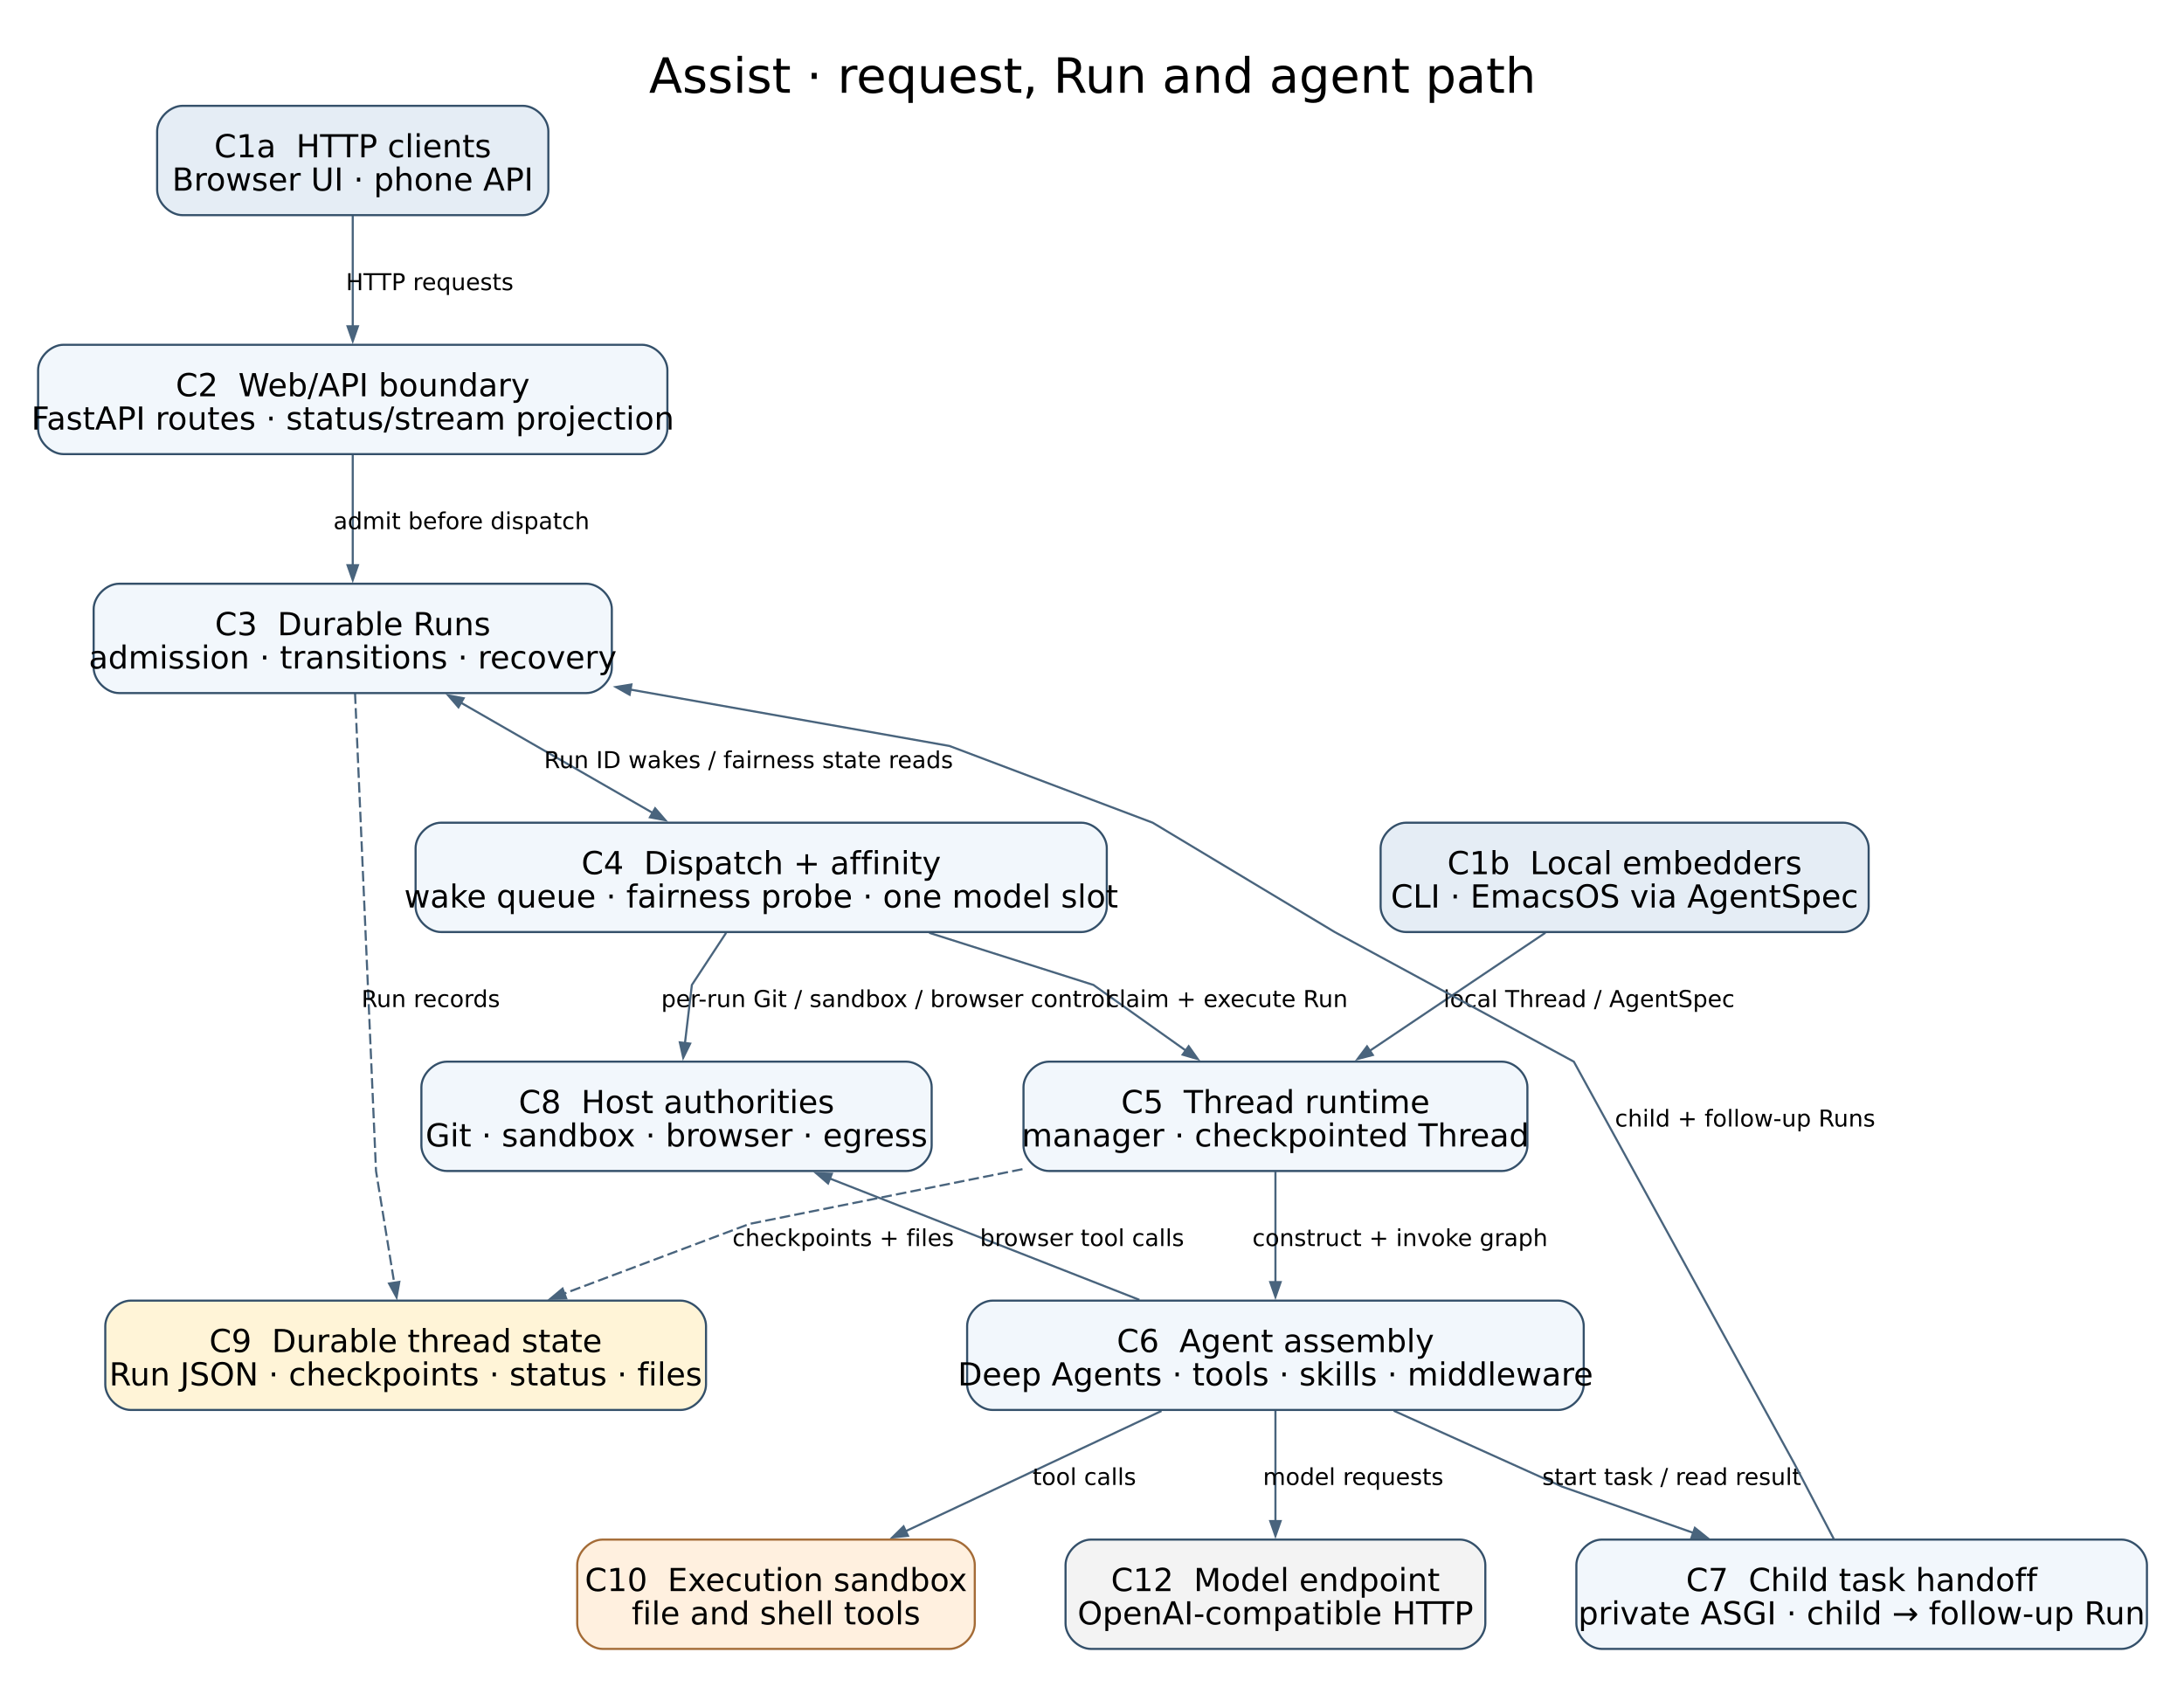
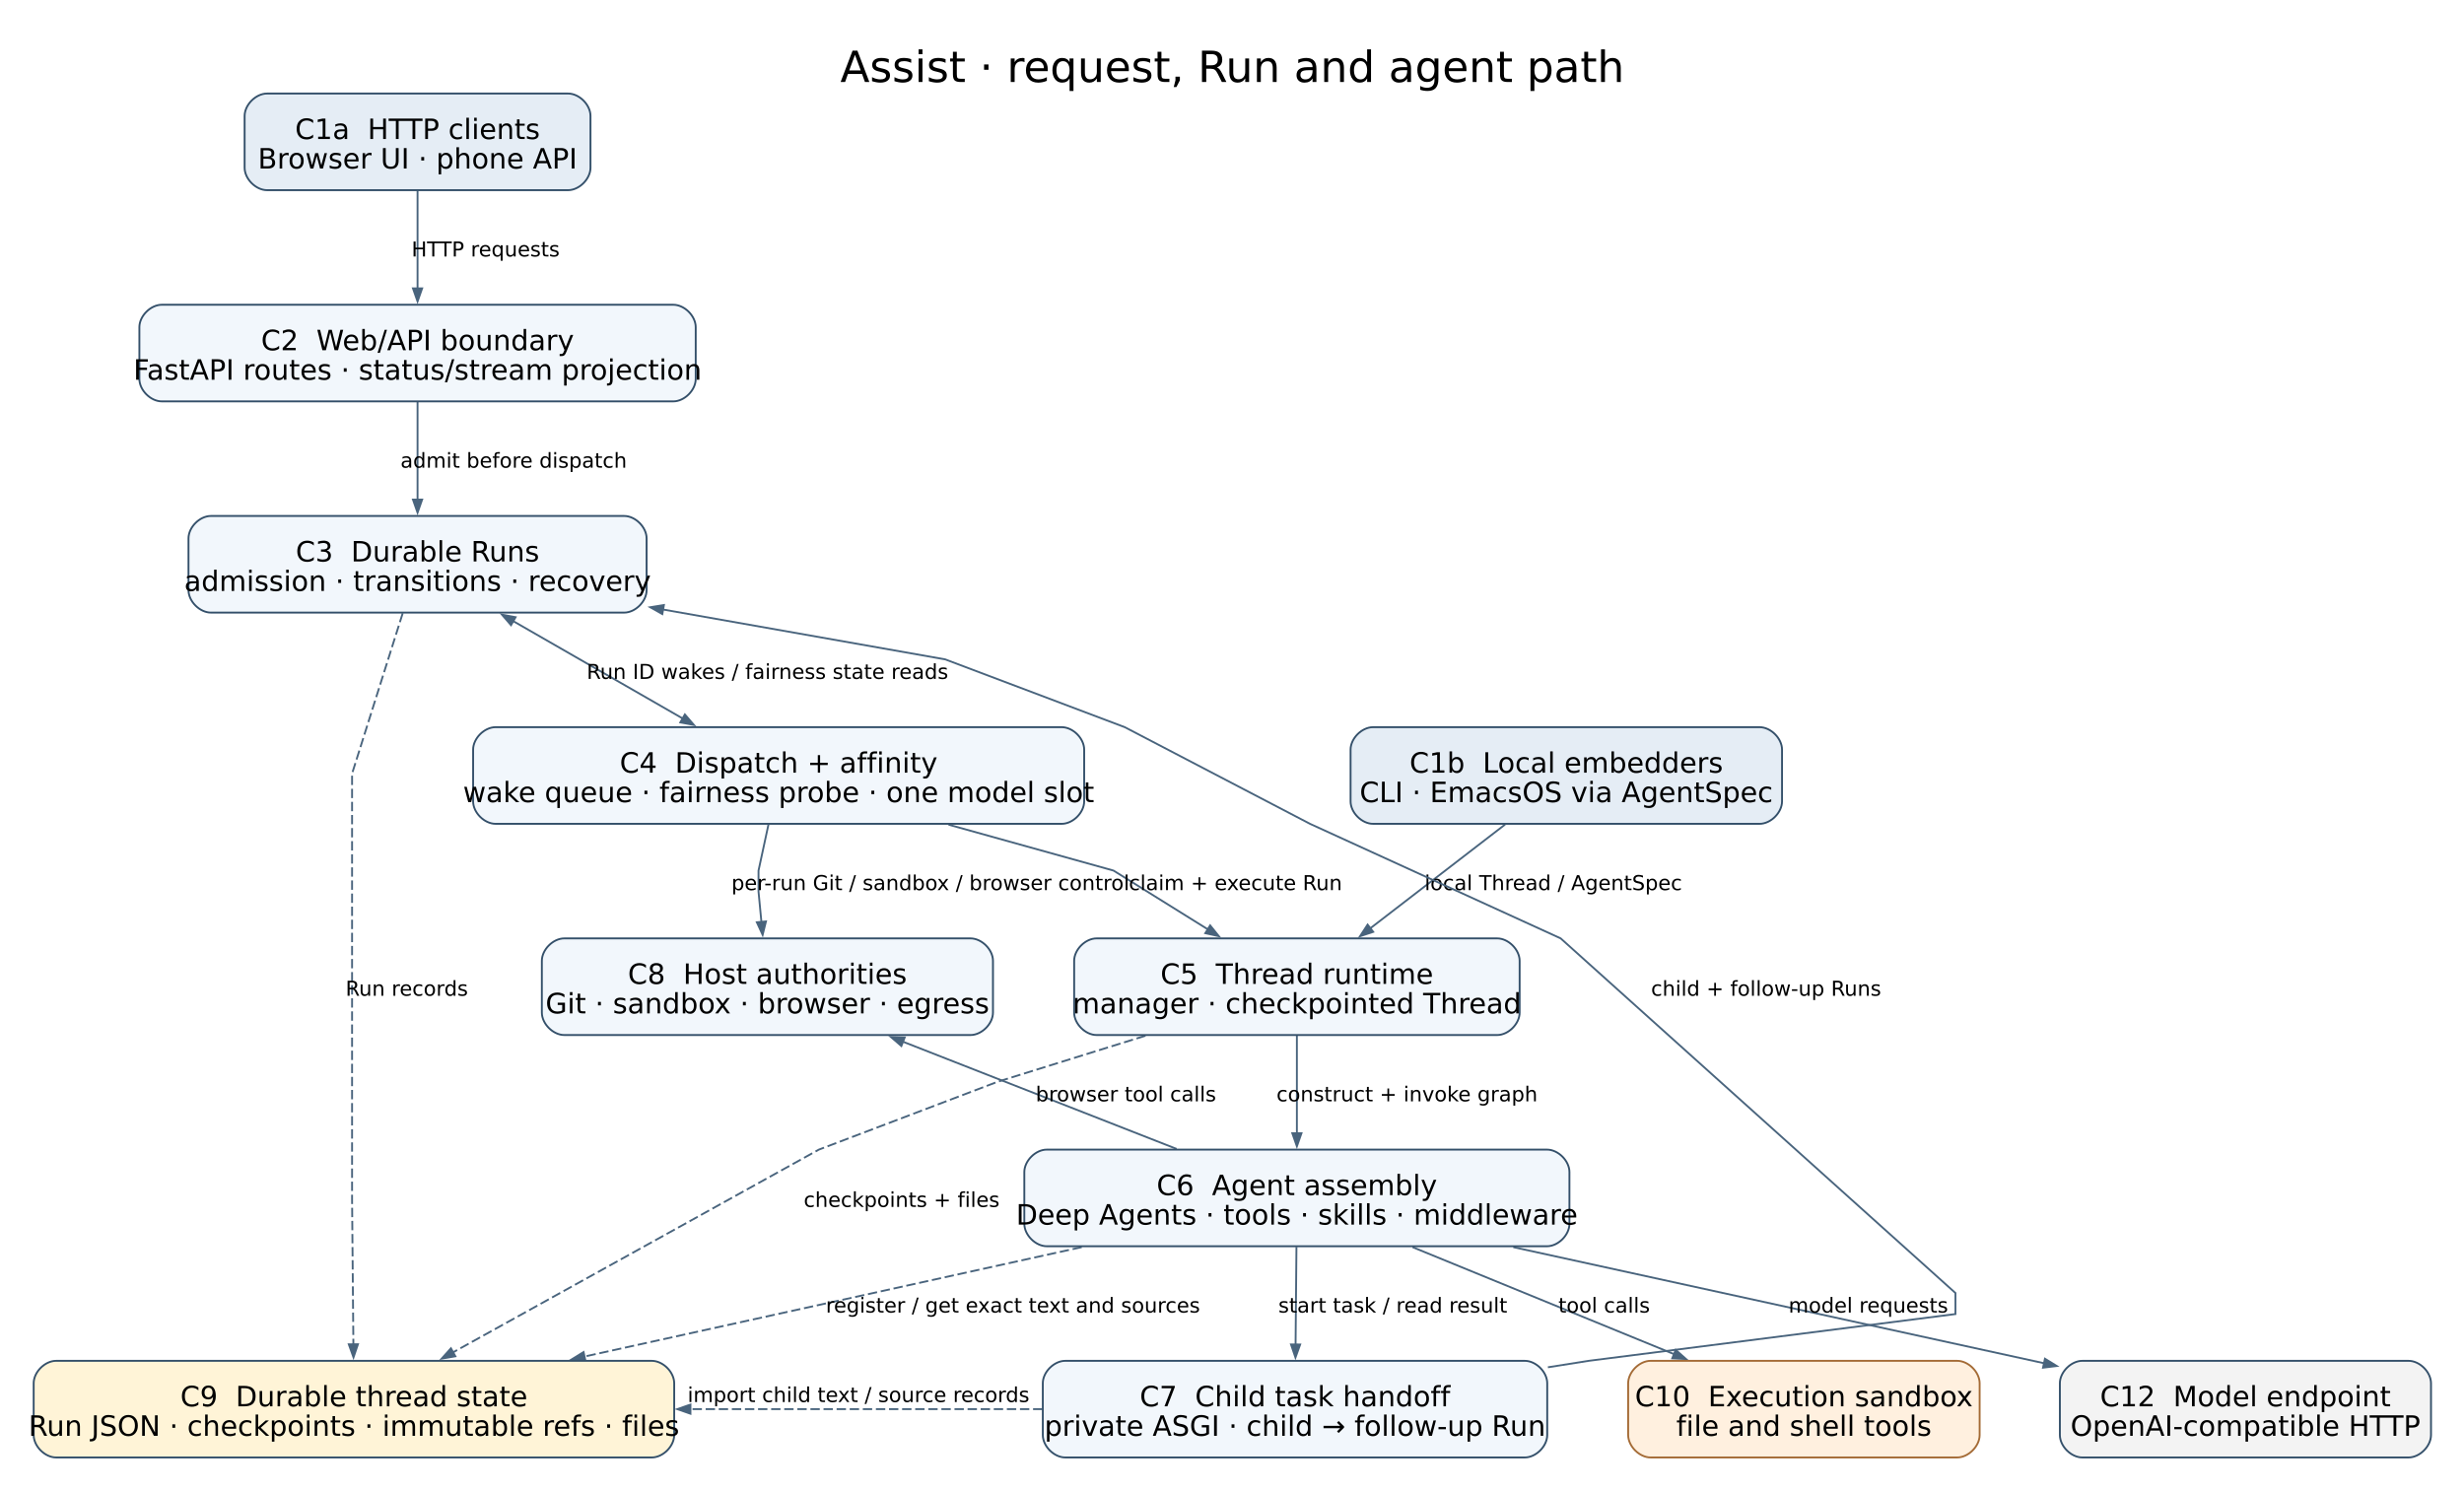
- <svg xmlns="http://www.w3.org/2000/svg" width="1032pt" height="797pt" viewBox="0.00 0.00 1032.00 797.00">
+ <svg xmlns="http://www.w3.org/2000/svg" width="1317pt" height="797pt" viewBox="0.00 0.00 1317.00 797.00">
  <g id="graph0" class="graph" transform="scale(1 1) rotate(0) translate(18 779.12)">
-     <polygon fill="white" stroke="none" points="-18,18 -18,-779.12 1014.49,-779.12 1014.49,18 -18,18" />
-     <text xml:space="preserve" text-anchor="middle" x="498.24" y="-735.27" font-family="DejaVu Sans" font-size="23.00">Assist · request, Run and agent path</text>
+     <polygon fill="white" stroke="none" points="-18,18 -18,-779.12 1299.36,-779.12 1299.36,18 -18,18" />
+     <text xml:space="preserve" text-anchor="middle" x="640.68" y="-735.27" font-family="DejaVu Sans" font-size="23.00">Assist · request, Run and agent path</text>
    <g id="edge1" class="edge">
-       <path fill="none" stroke="#49647d" d="M148.68,-677.12C148.68,-661.67 148.68,-641.68 148.68,-624.89" />
-       <polygon fill="#49647d" stroke="#49647d" points="151.13,-624.96 148.68,-617.96 146.23,-624.96 151.13,-624.96" />
-       <text xml:space="preserve" text-anchor="middle" x="185.06" y="-642.01" font-family="DejaVu Sans" font-size="11.00">HTTP requests</text>
+       <path fill="none" stroke="#49647d" d="M205.18,-677.12C205.18,-661.67 205.18,-641.68 205.18,-624.89" />
+       <polygon fill="#49647d" stroke="#49647d" points="207.63,-624.96 205.18,-617.96 202.73,-624.96 207.63,-624.96" />
+       <text xml:space="preserve" text-anchor="middle" x="241.56" y="-642.01" font-family="DejaVu Sans" font-size="11.00">HTTP requests</text>
    </g>
    <g id="edge5" class="edge">
-       <path fill="none" stroke="#49647d" d="M712.24,-338.39C687.54,-321.79 655.06,-299.96 629.06,-282.48" />
-       <polygon fill="#49647d" stroke="#49647d" points="630.69,-280.63 623.51,-278.75 627.96,-284.69 630.69,-280.63" />
-       <text xml:space="preserve" text-anchor="middle" x="732.88" y="-303.28" font-family="DejaVu Sans" font-size="11.00">local Thread / AgentSpec</text>
+       <path fill="none" stroke="#49647d" d="M786.5,-338.39C765.05,-321.87 736.89,-300.18 714.26,-282.75" />
+       <polygon fill="#49647d" stroke="#49647d" points="715.97,-280.97 708.93,-278.64 712.98,-284.85 715.97,-280.97" />
+       <text xml:space="preserve" text-anchor="middle" x="812.25" y="-303.28" font-family="DejaVu Sans" font-size="11.00">local Thread / AgentSpec</text>
    </g>
    <g id="edge2" class="edge">
-       <path fill="none" stroke="#49647d" d="M148.68,-564.21C148.68,-548.76 148.68,-528.77 148.68,-511.98" />
-       <polygon fill="#49647d" stroke="#49647d" points="151.13,-512.05 148.68,-505.05 146.23,-512.05 151.13,-512.05" />
-       <text xml:space="preserve" text-anchor="middle" x="200.06" y="-529.1" font-family="DejaVu Sans" font-size="11.00">admit before dispatch</text>
+       <path fill="none" stroke="#49647d" d="M205.18,-564.21C205.18,-548.76 205.18,-528.77 205.18,-511.98" />
+       <polygon fill="#49647d" stroke="#49647d" points="207.63,-512.05 205.18,-505.05 202.73,-512.05 207.63,-512.05" />
+       <text xml:space="preserve" text-anchor="middle" x="256.56" y="-529.1" font-family="DejaVu Sans" font-size="11.00">admit before dispatch</text>
    </g>
    <g id="edge3" class="edge">
-       <path fill="none" stroke="#49647d" d="M199.65,-447.18C227.66,-431.08 262.31,-411.17 290.37,-395.05" />
-       <polygon fill="#49647d" stroke="#49647d" points="198.64,-444.94 193.79,-450.55 201.08,-449.19 198.64,-444.94" />
-       <polygon fill="#49647d" stroke="#49647d" points="291.56,-397.19 296.41,-391.57 289.12,-392.94 291.56,-397.19" />
-       <text xml:space="preserve" text-anchor="middle" x="335.72" y="-416.19" font-family="DejaVu Sans" font-size="11.00">Run ID wakes / fairness state reads</text>
+       <path fill="none" stroke="#49647d" d="M256.15,-447.18C284.16,-431.08 318.81,-411.17 346.87,-395.05" />
+       <polygon fill="#49647d" stroke="#49647d" points="255.14,-444.94 250.29,-450.55 257.58,-449.19 255.14,-444.94" />
+       <polygon fill="#49647d" stroke="#49647d" points="348.06,-397.19 352.91,-391.57 345.62,-392.94 348.06,-397.19" />
+       <text xml:space="preserve" text-anchor="middle" x="392.22" y="-416.19" font-family="DejaVu Sans" font-size="11.00">Run ID wakes / fairness state reads</text>
    </g>
    <g id="edge11" class="edge">
-       <path fill="none" stroke="#49647d" stroke-dasharray="5,2" d="M149.77,-451.52C152.56,-388.12 159.68,-225.82 159.68,-225.82 159.68,-225.82 164.33,-197.21 168.28,-172.97" />
-       <polygon fill="#49647d" stroke="#49647d" points="170.68,-173.43 169.39,-166.13 165.85,-172.65 170.68,-173.43" />
-       <text xml:space="preserve" text-anchor="middle" x="185.54" y="-303.28" font-family="DejaVu Sans" font-size="11.00">Run records</text>
+       <path fill="none" stroke="#49647d" stroke-dasharray="5,2" d="M197.24,-451.3C186.91,-418.58 170.18,-365.56 170.18,-365.56 170.18,-365.56 170.18,-365.56 170.18,-137.74 170.18,-137.74 170.58,-93.06 170.88,-60.42" />
+       <polygon fill="#49647d" stroke="#49647d" points="173.33,-60.53 170.94,-53.51 168.43,-60.49 173.33,-60.53" />
+       <text xml:space="preserve" text-anchor="middle" x="199.43" y="-246.82" font-family="DejaVu Sans" font-size="11.00">Run records</text>
    </g>
    <g id="edge4" class="edge">
-       <path fill="none" stroke="#49647d" d="M421.1,-338.35C460.04,-325.99 498.68,-313.73 498.68,-313.73 498.68,-313.73 520.72,-298.08 542.48,-282.62" />
-       <polygon fill="#49647d" stroke="#49647d" points="543.68,-284.77 547.97,-278.72 540.84,-280.78 543.68,-284.77" />
-       <text xml:space="preserve" text-anchor="middle" x="561.85" y="-303.28" font-family="DejaVu Sans" font-size="11.00">claim + execute Run</text>
+       <path fill="none" stroke="#49647d" d="M488.99,-338.28C533.3,-325.95 577.18,-313.73 577.18,-313.73 577.18,-313.73 602.73,-297.81 627.74,-282.22" />
+       <polygon fill="#49647d" stroke="#49647d" points="628.82,-284.43 633.47,-278.65 626.23,-280.27 628.82,-284.43" />
+       <text xml:space="preserve" text-anchor="middle" x="642.36" y="-303.28" font-family="DejaVu Sans" font-size="11.00">claim + execute Run</text>
    </g>
    <g id="edge9" class="edge">
-       <path fill="none" stroke="#49647d" d="M325.11,-338.35C316.99,-325.99 308.93,-313.73 308.93,-313.73 308.93,-313.73 307.35,-300.41 305.66,-286.21" />
-       <polygon fill="#49647d" stroke="#49647d" points="308.11,-286.01 304.85,-279.35 303.24,-286.59 308.11,-286.01" />
-       <text xml:space="preserve" text-anchor="middle" x="400.81" y="-303.28" font-family="DejaVu Sans" font-size="11.00">per-run Git / sandbox / browser control</text>
+       <path fill="none" stroke="#49647d" d="M392.74,-338.35C390.08,-325.99 387.43,-313.73 387.43,-313.73 387.43,-313.73 387.43,-302.48 387.43,-302.48 387.43,-302.48 388.13,-295.14 388.99,-286.1" />
+       <polygon fill="#49647d" stroke="#49647d" points="391.41,-286.56 389.63,-279.36 386.53,-286.1 391.41,-286.56" />
+       <text xml:space="preserve" text-anchor="middle" x="479.31" y="-303.28" font-family="DejaVu Sans" font-size="11.00">per-run Git / sandbox / browser control</text>
    </g>
    <g id="edge6" class="edge">
-       <path fill="none" stroke="#49647d" d="M584.68,-225.48C584.68,-210.03 584.68,-190.04 584.68,-173.25" />
-       <polygon fill="#49647d" stroke="#49647d" points="587.13,-173.32 584.68,-166.32 582.23,-173.32 587.13,-173.32" />
-       <text xml:space="preserve" text-anchor="middle" x="643.56" y="-190.37" font-family="DejaVu Sans" font-size="11.00">construct + invoke graph</text>
+       <path fill="none" stroke="#49647d" d="M675.18,-225.48C675.18,-210.03 675.18,-190.04 675.18,-173.25" />
+       <polygon fill="#49647d" stroke="#49647d" points="677.63,-173.32 675.18,-166.32 672.73,-173.32 677.63,-173.32" />
+       <text xml:space="preserve" text-anchor="middle" x="734.06" y="-190.37" font-family="DejaVu Sans" font-size="11.00">construct + invoke graph</text>
    </g>
    <g id="edge12" class="edge">
-       <path fill="none" stroke="#49647d" stroke-dasharray="5,2" d="M465.16,-226.68C401.5,-213.92 336.18,-200.82 336.18,-200.82 336.18,-200.82 291.24,-183.93 248.63,-167.91" />
-       <polygon fill="#49647d" stroke="#49647d" points="249.54,-165.64 242.13,-165.47 247.82,-170.23 249.54,-165.64" />
-       <text xml:space="preserve" text-anchor="middle" x="380.43" y="-190.37" font-family="DejaVu Sans" font-size="11.00">checkpoints + files</text>
+       <path fill="none" stroke="#49647d" stroke-dasharray="5,2" d="M594.24,-225.44C554.56,-213.08 515.18,-200.82 515.18,-200.82 515.18,-200.82 419.68,-164.57 419.68,-164.57 419.68,-164.57 297.07,-96.61 224.09,-56.16" />
+       <polygon fill="#49647d" stroke="#49647d" points="225.39,-54.08 218.08,-52.83 223.02,-58.36 225.39,-54.08" />
+       <text xml:space="preserve" text-anchor="middle" x="463.93" y="-133.92" font-family="DejaVu Sans" font-size="11.00">checkpoints + files</text>
    </g>
    <g id="edge7" class="edge">
-       <path fill="none" stroke="#49647d" d="M640.58,-112.54C677.9,-95.72 720.18,-76.66 720.18,-76.66 720.18,-76.66 750.03,-66.15 782.31,-54.78" />
-       <polygon fill="#49647d" stroke="#49647d" points="782.88,-57.18 788.67,-52.54 781.26,-52.55 782.88,-57.18" />
-       <text xml:space="preserve" text-anchor="middle" x="771.93" y="-77.46" font-family="DejaVu Sans" font-size="11.00">start task / read result</text>
+       <path fill="none" stroke="#49647d" d="M674.95,-112.57C674.81,-97.12 674.63,-77.13 674.48,-60.34" />
+       <polygon fill="#49647d" stroke="#49647d" points="676.93,-60.39 674.42,-53.41 672.03,-60.43 676.93,-60.39" />
+       <text xml:space="preserve" text-anchor="middle" x="726.46" y="-77.46" font-family="DejaVu Sans" font-size="11.00">start task / read result</text>
    </g>
    <g id="edge10" class="edge">
-       <path fill="none" stroke="#49647d" d="M520.39,-164.94C476.8,-182.02 419.14,-204.62 373.96,-222.32" />
-       <polygon fill="#49647d" stroke="#49647d" points="373.28,-219.96 367.66,-224.79 375.07,-224.52 373.28,-219.96" />
-       <text xml:space="preserve" text-anchor="middle" x="493.29" y="-190.37" font-family="DejaVu Sans" font-size="11.00">browser tool calls</text>
+       <path fill="none" stroke="#49647d" d="M610.89,-164.94C567.3,-182.02 509.64,-204.62 464.46,-222.32" />
+       <polygon fill="#49647d" stroke="#49647d" points="463.78,-219.96 458.16,-224.79 465.57,-224.52 463.78,-219.96" />
+       <text xml:space="preserve" text-anchor="middle" x="583.79" y="-190.37" font-family="DejaVu Sans" font-size="11.00">browser tool calls</text>
    </g>
    <g id="edge13" class="edge">
-       <path fill="none" stroke="#49647d" d="M530.83,-112.43C494.74,-95.47 447.14,-73.1 409.65,-55.48" />
-       <polygon fill="#49647d" stroke="#49647d" points="411.04,-53.43 403.67,-52.67 408.96,-57.87 411.04,-53.43" />
-       <text xml:space="preserve" text-anchor="middle" x="494.38" y="-77.46" font-family="DejaVu Sans" font-size="11.00">tool calls</text>
+       <path fill="none" stroke="#49647d" stroke-dasharray="5,2" d="M560.18,-112.43C480.83,-94.97 375.45,-71.78 294.38,-53.94" />
+       <polygon fill="#49647d" stroke="#49647d" points="294.96,-51.56 287.6,-52.45 293.91,-56.35 294.96,-51.56" />
+       <text xml:space="preserve" text-anchor="middle" x="523.42" y="-77.46" font-family="DejaVu Sans" font-size="11.00">register / get exact text and sources</text>
+     </g>
+     <g id="edge15" class="edge">
+       <path fill="none" stroke="#49647d" d="M737.01,-112.43C778.72,-95.37 833.8,-72.82 876.97,-55.15" />
+       <polygon fill="#49647d" stroke="#49647d" points="877.66,-57.52 883.21,-52.6 875.81,-52.98 877.66,-57.52" />
+       <text xml:space="preserve" text-anchor="middle" x="839.43" y="-77.46" font-family="DejaVu Sans" font-size="11.00">tool calls</text>
+     </g>
+     <g id="edge16" class="edge">
+       <path fill="none" stroke="#49647d" d="M790.86,-112.43C876.14,-93.78 991.31,-68.58 1074.6,-50.36" />
+       <polygon fill="#49647d" stroke="#49647d" points="1075.02,-52.78 1081.34,-48.89 1073.98,-47.99 1075.02,-52.78" />
+       <text xml:space="preserve" text-anchor="middle" x="980.63" y="-77.46" font-family="DejaVu Sans" font-size="11.00">model requests</text>
+     </g>
+     <g id="edge8" class="edge">
+       <path fill="none" stroke="#49647d" d="M809.35,-48.21C822.56,-50.3 831.18,-51.66 831.18,-51.66 831.18,-51.66 1027.18,-76.66 1027.18,-76.66 1027.18,-76.66 1027.18,-87.91 1027.18,-87.91 1027.18,-87.91 816.18,-277.48 816.18,-277.48 816.18,-277.48 682.18,-338.73 682.18,-338.73 682.18,-338.73 583.18,-390.39 583.18,-390.39 583.18,-390.39 487.18,-426.64 487.18,-426.64 487.18,-426.64 409.79,-440.32 336.09,-453.34" />
+       <polygon fill="#49647d" stroke="#49647d" points="336.01,-450.86 329.54,-454.5 336.86,-455.69 336.01,-450.86" />
+       <text xml:space="preserve" text-anchor="middle" x="925.98" y="-246.82" font-family="DejaVu Sans" font-size="11.00">child + follow-up Runs</text>
    </g>
    <g id="edge14" class="edge">
-       <path fill="none" stroke="#49647d" d="M584.68,-112.57C584.68,-97.12 584.68,-77.13 584.68,-60.34" />
-       <polygon fill="#49647d" stroke="#49647d" points="587.13,-60.41 584.68,-53.41 582.23,-60.41 587.13,-60.41" />
-       <text xml:space="preserve" text-anchor="middle" x="621.43" y="-77.46" font-family="DejaVu Sans" font-size="11.00">model requests</text>
-     </g>
-     <g id="edge8" class="edge">
-       <path fill="none" stroke="#49647d" d="M848.48,-52.03C839.66,-68.85 829.68,-87.91 829.68,-87.91 829.68,-87.91 725.68,-277.48 725.68,-277.48 725.68,-277.48 612.68,-338.73 612.68,-338.73 612.68,-338.73 526.68,-390.39 526.68,-390.39 526.68,-390.39 430.68,-426.64 430.68,-426.64 430.68,-426.64 353.29,-440.32 279.59,-453.34" />
-       <polygon fill="#49647d" stroke="#49647d" points="279.51,-450.86 273.04,-454.5 280.36,-455.69 279.51,-450.86" />
-       <text xml:space="preserve" text-anchor="middle" x="806.61" y="-246.82" font-family="DejaVu Sans" font-size="11.00">child + follow-up Runs</text>
+       <path fill="none" stroke="#49647d" stroke-dasharray="5,2" d="M539.17,-25.83C481.31,-25.83 412.89,-25.83 350.84,-25.83" />
+       <polygon fill="#49647d" stroke="#49647d" points="351.04,-23.38 344.04,-25.83 351.04,-28.28 351.04,-23.38" />
+       <text xml:space="preserve" text-anchor="middle" x="440.87" y="-29.63" font-family="DejaVu Sans" font-size="11.00">import child text / source records</text>
    </g>
    <g id="node1" class="node">
-       <path fill="#e5edf5" stroke="#34506a" d="M229.11,-729.12C229.11,-729.12 68.25,-729.12 68.25,-729.12 62.25,-729.12 56.25,-723.12 56.25,-717.12 56.25,-717.12 56.25,-689.46 56.25,-689.46 56.25,-683.46 62.25,-677.46 68.25,-677.46 68.25,-677.46 229.11,-677.46 229.11,-677.46 235.11,-677.46 241.11,-683.46 241.11,-689.46 241.11,-689.46 241.11,-717.12 241.11,-717.12 241.11,-723.12 235.11,-729.12 229.11,-729.12" />
-       <text xml:space="preserve" text-anchor="middle" x="148.68" y="-704.79" font-family="DejaVu Sans" font-size="15.00">C1a  HTTP clients</text>
-       <text xml:space="preserve" text-anchor="middle" x="148.68" y="-689.04" font-family="DejaVu Sans" font-size="15.00">Browser UI · phone API</text>
+       <path fill="#e5edf5" stroke="#34506a" d="M285.61,-729.12C285.61,-729.12 124.75,-729.12 124.75,-729.12 118.75,-729.12 112.75,-723.12 112.75,-717.12 112.75,-717.12 112.75,-689.46 112.75,-689.46 112.75,-683.46 118.75,-677.46 124.75,-677.46 124.75,-677.46 285.61,-677.46 285.61,-677.46 291.61,-677.46 297.61,-683.46 297.61,-689.46 297.61,-689.46 297.61,-717.12 297.61,-717.12 297.61,-723.12 291.61,-729.12 285.61,-729.12" />
+       <text xml:space="preserve" text-anchor="middle" x="205.18" y="-704.79" font-family="DejaVu Sans" font-size="15.00">C1a  HTTP clients</text>
+       <text xml:space="preserve" text-anchor="middle" x="205.18" y="-689.04" font-family="DejaVu Sans" font-size="15.00">Browser UI · phone API</text>
    </g>
    <g id="node2" class="node">
-       <path fill="#e5edf5" stroke="#34506a" d="M852.99,-390.39C852.99,-390.39 646.38,-390.39 646.38,-390.39 640.38,-390.39 634.38,-384.39 634.38,-378.39 634.38,-378.39 634.38,-350.73 634.38,-350.73 634.38,-344.73 640.38,-338.73 646.38,-338.73 646.38,-338.73 852.99,-338.73 852.99,-338.73 858.99,-338.73 864.99,-344.73 864.99,-350.73 864.99,-350.73 864.99,-378.39 864.99,-378.39 864.99,-384.39 858.99,-390.39 852.99,-390.39" />
-       <text xml:space="preserve" text-anchor="middle" x="749.68" y="-366.06" font-family="DejaVu Sans" font-size="15.00">C1b  Local embedders</text>
-       <text xml:space="preserve" text-anchor="middle" x="749.68" y="-350.31" font-family="DejaVu Sans" font-size="15.00">CLI · EmacsOS via AgentSpec</text>
+       <path fill="#e5edf5" stroke="#34506a" d="M922.49,-390.39C922.49,-390.39 715.88,-390.39 715.88,-390.39 709.88,-390.39 703.88,-384.39 703.88,-378.39 703.88,-378.39 703.88,-350.73 703.88,-350.73 703.88,-344.73 709.88,-338.73 715.88,-338.73 715.88,-338.73 922.49,-338.73 922.49,-338.73 928.49,-338.73 934.49,-344.73 934.49,-350.73 934.49,-350.73 934.49,-378.39 934.49,-378.39 934.49,-384.39 928.49,-390.39 922.49,-390.39" />
+       <text xml:space="preserve" text-anchor="middle" x="819.18" y="-366.06" font-family="DejaVu Sans" font-size="15.00">C1b  Local embedders</text>
+       <text xml:space="preserve" text-anchor="middle" x="819.18" y="-350.31" font-family="DejaVu Sans" font-size="15.00">CLI · EmacsOS via AgentSpec</text>
    </g>
    <g id="node3" class="node">
-       <path fill="#f2f7fc" stroke="#34506a" d="M285.36,-616.21C285.36,-616.21 12,-616.21 12,-616.21 6,-616.21 0,-610.21 0,-604.21 0,-604.21 0,-576.55 0,-576.55 0,-570.55 6,-564.55 12,-564.55 12,-564.55 285.36,-564.55 285.36,-564.55 291.36,-564.55 297.36,-570.55 297.36,-576.55 297.36,-576.55 297.36,-604.21 297.36,-604.21 297.36,-610.21 291.36,-616.21 285.36,-616.21" />
-       <text xml:space="preserve" text-anchor="middle" x="148.68" y="-591.88" font-family="DejaVu Sans" font-size="15.00">C2  Web/API boundary</text>
-       <text xml:space="preserve" text-anchor="middle" x="148.68" y="-576.13" font-family="DejaVu Sans" font-size="15.00">FastAPI routes · status/stream projection</text>
+       <path fill="#f2f7fc" stroke="#34506a" d="M341.86,-616.21C341.86,-616.21 68.5,-616.21 68.5,-616.21 62.5,-616.21 56.5,-610.21 56.5,-604.21 56.5,-604.21 56.5,-576.55 56.5,-576.55 56.5,-570.55 62.5,-564.55 68.5,-564.55 68.5,-564.55 341.86,-564.55 341.86,-564.55 347.86,-564.55 353.86,-570.55 353.86,-576.55 353.86,-576.55 353.86,-604.21 353.86,-604.21 353.86,-610.21 347.86,-616.21 341.86,-616.21" />
+       <text xml:space="preserve" text-anchor="middle" x="205.18" y="-591.88" font-family="DejaVu Sans" font-size="15.00">C2  Web/API boundary</text>
+       <text xml:space="preserve" text-anchor="middle" x="205.18" y="-576.13" font-family="DejaVu Sans" font-size="15.00">FastAPI routes · status/stream projection</text>
    </g>
    <g id="node4" class="node">
-       <path fill="#f2f7fc" stroke="#34506a" d="M259.11,-503.3C259.11,-503.3 38.25,-503.3 38.25,-503.3 32.25,-503.3 26.25,-497.3 26.25,-491.3 26.25,-491.3 26.25,-463.64 26.25,-463.64 26.25,-457.64 32.25,-451.64 38.25,-451.64 38.25,-451.64 259.11,-451.64 259.11,-451.64 265.11,-451.64 271.11,-457.64 271.11,-463.64 271.11,-463.64 271.11,-491.3 271.11,-491.3 271.11,-497.3 265.11,-503.3 259.11,-503.3" />
-       <text xml:space="preserve" text-anchor="middle" x="148.68" y="-478.97" font-family="DejaVu Sans" font-size="15.00">C3  Durable Runs</text>
-       <text xml:space="preserve" text-anchor="middle" x="148.68" y="-463.22" font-family="DejaVu Sans" font-size="15.00">admission · transitions · recovery</text>
+       <path fill="#f2f7fc" stroke="#34506a" d="M315.61,-503.3C315.61,-503.3 94.75,-503.3 94.75,-503.3 88.75,-503.3 82.75,-497.3 82.75,-491.3 82.75,-491.3 82.75,-463.64 82.75,-463.64 82.75,-457.64 88.75,-451.64 94.75,-451.64 94.75,-451.64 315.61,-451.64 315.61,-451.64 321.61,-451.64 327.61,-457.64 327.61,-463.64 327.61,-463.64 327.61,-491.3 327.61,-491.3 327.61,-497.3 321.61,-503.3 315.61,-503.3" />
+       <text xml:space="preserve" text-anchor="middle" x="205.18" y="-478.97" font-family="DejaVu Sans" font-size="15.00">C3  Durable Runs</text>
+       <text xml:space="preserve" text-anchor="middle" x="205.18" y="-463.22" font-family="DejaVu Sans" font-size="15.00">admission · transitions · recovery</text>
    </g>
    <g id="node5" class="node">
-       <path fill="#f2f7fc" stroke="#34506a" d="M492.99,-390.39C492.99,-390.39 190.38,-390.39 190.38,-390.39 184.38,-390.39 178.38,-384.39 178.38,-378.39 178.38,-378.39 178.38,-350.73 178.38,-350.73 178.38,-344.73 184.38,-338.73 190.38,-338.73 190.38,-338.73 492.99,-338.73 492.99,-338.73 498.99,-338.73 504.99,-344.73 504.99,-350.73 504.99,-350.73 504.99,-378.39 504.99,-378.39 504.99,-384.39 498.99,-390.39 492.99,-390.39" />
-       <text xml:space="preserve" text-anchor="middle" x="341.68" y="-366.06" font-family="DejaVu Sans" font-size="15.00">C4  Dispatch + affinity</text>
-       <text xml:space="preserve" text-anchor="middle" x="341.68" y="-350.31" font-family="DejaVu Sans" font-size="15.00">wake queue · fairness probe · one model slot</text>
+       <path fill="#f2f7fc" stroke="#34506a" d="M549.49,-390.39C549.49,-390.39 246.88,-390.39 246.88,-390.39 240.88,-390.39 234.88,-384.39 234.88,-378.39 234.88,-378.39 234.88,-350.73 234.88,-350.73 234.88,-344.73 240.88,-338.73 246.88,-338.73 246.88,-338.73 549.49,-338.73 549.49,-338.73 555.49,-338.73 561.49,-344.73 561.49,-350.73 561.49,-350.73 561.49,-378.39 561.49,-378.39 561.49,-384.39 555.49,-390.39 549.49,-390.39" />
+       <text xml:space="preserve" text-anchor="middle" x="398.18" y="-366.06" font-family="DejaVu Sans" font-size="15.00">C4  Dispatch + affinity</text>
+       <text xml:space="preserve" text-anchor="middle" x="398.18" y="-350.31" font-family="DejaVu Sans" font-size="15.00">wake queue · fairness probe · one model slot</text>
    </g>
    <g id="node6" class="node">
-       <path fill="#f2f7fc" stroke="#34506a" d="M691.74,-277.48C691.74,-277.48 477.63,-277.48 477.63,-277.48 471.63,-277.48 465.63,-271.48 465.63,-265.48 465.63,-265.48 465.63,-237.82 465.63,-237.82 465.63,-231.82 471.63,-225.82 477.63,-225.82 477.63,-225.82 691.74,-225.82 691.74,-225.82 697.74,-225.82 703.74,-231.82 703.74,-237.82 703.74,-237.82 703.74,-265.48 703.74,-265.48 703.74,-271.48 697.74,-277.48 691.74,-277.48" />
-       <text xml:space="preserve" text-anchor="middle" x="584.68" y="-253.15" font-family="DejaVu Sans" font-size="15.00">C5  Thread runtime</text>
-       <text xml:space="preserve" text-anchor="middle" x="584.68" y="-237.4" font-family="DejaVu Sans" font-size="15.00">manager · checkpointed Thread</text>
+       <path fill="#f2f7fc" stroke="#34506a" d="M782.24,-277.48C782.24,-277.48 568.13,-277.48 568.13,-277.48 562.13,-277.48 556.13,-271.48 556.13,-265.48 556.13,-265.48 556.13,-237.82 556.13,-237.82 556.13,-231.82 562.13,-225.82 568.13,-225.82 568.13,-225.82 782.24,-225.82 782.24,-225.82 788.24,-225.82 794.24,-231.82 794.24,-237.82 794.24,-237.82 794.24,-265.48 794.24,-265.48 794.24,-271.48 788.24,-277.48 782.24,-277.48" />
+       <text xml:space="preserve" text-anchor="middle" x="675.18" y="-253.15" font-family="DejaVu Sans" font-size="15.00">C5  Thread runtime</text>
+       <text xml:space="preserve" text-anchor="middle" x="675.18" y="-237.4" font-family="DejaVu Sans" font-size="15.00">manager · checkpointed Thread</text>
    </g>
    <g id="node7" class="node">
-       <path fill="#f2f7fc" stroke="#34506a" d="M718.36,-164.57C718.36,-164.57 451,-164.57 451,-164.57 445,-164.57 439,-158.57 439,-152.57 439,-152.57 439,-124.91 439,-124.91 439,-118.91 445,-112.91 451,-112.91 451,-112.91 718.36,-112.91 718.36,-112.91 724.36,-112.91 730.36,-118.91 730.36,-124.91 730.36,-124.91 730.36,-152.57 730.36,-152.57 730.36,-158.57 724.36,-164.57 718.36,-164.57" />
-       <text xml:space="preserve" text-anchor="middle" x="584.68" y="-140.24" font-family="DejaVu Sans" font-size="15.00">C6  Agent assembly</text>
-       <text xml:space="preserve" text-anchor="middle" x="584.68" y="-124.49" font-family="DejaVu Sans" font-size="15.00">Deep Agents · tools · skills · middleware</text>
+       <path fill="#f2f7fc" stroke="#34506a" d="M808.86,-164.57C808.86,-164.57 541.5,-164.57 541.5,-164.57 535.5,-164.57 529.5,-158.57 529.5,-152.57 529.5,-152.57 529.5,-124.91 529.5,-124.91 529.5,-118.91 535.5,-112.91 541.5,-112.91 541.5,-112.91 808.86,-112.91 808.86,-112.91 814.86,-112.91 820.86,-118.91 820.86,-124.91 820.86,-124.91 820.86,-152.57 820.86,-152.57 820.86,-158.57 814.86,-164.57 808.86,-164.57" />
+       <text xml:space="preserve" text-anchor="middle" x="675.18" y="-140.24" font-family="DejaVu Sans" font-size="15.00">C6  Agent assembly</text>
+       <text xml:space="preserve" text-anchor="middle" x="675.18" y="-124.49" font-family="DejaVu Sans" font-size="15.00">Deep Agents · tools · skills · middleware</text>
    </g>
    <g id="node8" class="node">
-       <path fill="#f2f7fc" stroke="#34506a" d="M984.49,-51.66C984.49,-51.66 738.88,-51.66 738.88,-51.66 732.88,-51.66 726.88,-45.66 726.88,-39.66 726.88,-39.66 726.88,-12 726.88,-12 726.88,-6 732.88,0 738.88,0 738.88,0 984.49,0 984.49,0 990.49,0 996.49,-6 996.49,-12 996.49,-12 996.49,-39.66 996.49,-39.66 996.49,-45.66 990.49,-51.66 984.49,-51.66" />
-       <text xml:space="preserve" text-anchor="middle" x="861.68" y="-27.33" font-family="DejaVu Sans" font-size="15.00">C7  Child task handoff</text>
-       <text xml:space="preserve" text-anchor="middle" x="861.68" y="-11.58" font-family="DejaVu Sans" font-size="15.00">private ASGI · child → follow-up Run</text>
+       <path fill="#f2f7fc" stroke="#34506a" d="M796.99,-51.66C796.99,-51.66 551.38,-51.66 551.38,-51.66 545.38,-51.66 539.38,-45.66 539.38,-39.66 539.38,-39.66 539.38,-12 539.38,-12 539.38,-6 545.38,0 551.38,0 551.38,0 796.99,0 796.99,0 802.99,0 808.99,-6 808.99,-12 808.99,-12 808.99,-39.66 808.99,-39.66 808.99,-45.66 802.99,-51.66 796.99,-51.66" />
+       <text xml:space="preserve" text-anchor="middle" x="674.18" y="-27.33" font-family="DejaVu Sans" font-size="15.00">C7  Child task handoff</text>
+       <text xml:space="preserve" text-anchor="middle" x="674.18" y="-11.58" font-family="DejaVu Sans" font-size="15.00">private ASGI · child → follow-up Run</text>
    </g>
    <g id="node9" class="node">
-       <path fill="#f2f7fc" stroke="#34506a" d="M410.24,-277.48C410.24,-277.48 193.12,-277.48 193.12,-277.48 187.12,-277.48 181.12,-271.48 181.12,-265.48 181.12,-265.48 181.12,-237.82 181.12,-237.82 181.12,-231.82 187.12,-225.82 193.12,-225.82 193.12,-225.82 410.24,-225.82 410.24,-225.82 416.24,-225.82 422.24,-231.82 422.24,-237.82 422.24,-237.82 422.24,-265.48 422.24,-265.48 422.24,-271.48 416.24,-277.48 410.24,-277.48" />
-       <text xml:space="preserve" text-anchor="middle" x="301.68" y="-253.15" font-family="DejaVu Sans" font-size="15.00">C8  Host authorities</text>
-       <text xml:space="preserve" text-anchor="middle" x="301.68" y="-237.4" font-family="DejaVu Sans" font-size="15.00">Git · sandbox · browser · egress</text>
+       <path fill="#f2f7fc" stroke="#34506a" d="M500.74,-277.48C500.74,-277.48 283.62,-277.48 283.62,-277.48 277.62,-277.48 271.62,-271.48 271.62,-265.48 271.62,-265.48 271.62,-237.82 271.62,-237.82 271.62,-231.82 277.62,-225.82 283.62,-225.82 283.62,-225.82 500.74,-225.82 500.74,-225.82 506.74,-225.82 512.74,-231.82 512.74,-237.82 512.74,-237.82 512.74,-265.48 512.74,-265.48 512.74,-271.48 506.74,-277.48 500.74,-277.48" />
+       <text xml:space="preserve" text-anchor="middle" x="392.18" y="-253.15" font-family="DejaVu Sans" font-size="15.00">C8  Host authorities</text>
+       <text xml:space="preserve" text-anchor="middle" x="392.18" y="-237.4" font-family="DejaVu Sans" font-size="15.00">Git · sandbox · browser · egress</text>
    </g>
    <g id="node10" class="node">
-       <path fill="#fff4d7" stroke="#34506a" d="M303.61,-164.57C303.61,-164.57 43.75,-164.57 43.75,-164.57 37.75,-164.57 31.75,-158.57 31.75,-152.57 31.75,-152.57 31.75,-124.91 31.75,-124.91 31.75,-118.91 37.75,-112.91 43.75,-112.91 43.75,-112.91 303.61,-112.91 303.61,-112.91 309.61,-112.91 315.61,-118.91 315.61,-124.91 315.61,-124.91 315.61,-152.57 315.61,-152.57 315.61,-158.57 309.61,-164.57 303.61,-164.57" />
-       <text xml:space="preserve" text-anchor="middle" x="173.68" y="-140.24" font-family="DejaVu Sans" font-size="15.00">C9  Durable thread state</text>
-       <text xml:space="preserve" text-anchor="middle" x="173.68" y="-124.49" font-family="DejaVu Sans" font-size="15.00">Run JSON · checkpoints · status · files</text>
+       <path fill="#fff4d7" stroke="#34506a" d="M330.36,-51.66C330.36,-51.66 12,-51.66 12,-51.66 6,-51.66 0,-45.66 0,-39.66 0,-39.66 0,-12 0,-12 0,-6 6,0 12,0 12,0 330.36,0 330.36,0 336.36,0 342.36,-6 342.36,-12 342.36,-12 342.36,-39.66 342.36,-39.66 342.36,-45.66 336.36,-51.66 330.36,-51.66" />
+       <text xml:space="preserve" text-anchor="middle" x="171.18" y="-27.33" font-family="DejaVu Sans" font-size="15.00">C9  Durable thread state</text>
+       <text xml:space="preserve" text-anchor="middle" x="171.18" y="-11.58" font-family="DejaVu Sans" font-size="15.00">Run JSON · checkpoints · immutable refs · files</text>
    </g>
    <g id="node11" class="node">
-       <path fill="#fff0df" stroke="#a46b36" d="M430.61,-51.66C430.61,-51.66 266.75,-51.66 266.75,-51.66 260.75,-51.66 254.75,-45.66 254.75,-39.66 254.75,-39.66 254.75,-12 254.75,-12 254.75,-6 260.75,0 266.75,0 266.75,0 430.61,0 430.61,0 436.61,0 442.61,-6 442.61,-12 442.61,-12 442.61,-39.66 442.61,-39.66 442.61,-45.66 436.61,-51.66 430.61,-51.66" />
-       <text xml:space="preserve" text-anchor="middle" x="348.68" y="-27.33" font-family="DejaVu Sans" font-size="15.00">C10  Execution sandbox</text>
-       <text xml:space="preserve" text-anchor="middle" x="348.68" y="-11.58" font-family="DejaVu Sans" font-size="15.00">file and shell tools</text>
+       <path fill="#fff0df" stroke="#a46b36" d="M1028.11,-51.66C1028.11,-51.66 864.25,-51.66 864.25,-51.66 858.25,-51.66 852.25,-45.66 852.25,-39.66 852.25,-39.66 852.25,-12 852.25,-12 852.25,-6 858.25,0 864.25,0 864.25,0 1028.11,0 1028.11,0 1034.11,0 1040.11,-6 1040.11,-12 1040.11,-12 1040.11,-39.66 1040.11,-39.66 1040.11,-45.66 1034.11,-51.66 1028.11,-51.66" />
+       <text xml:space="preserve" text-anchor="middle" x="946.18" y="-27.33" font-family="DejaVu Sans" font-size="15.00">C10  Execution sandbox</text>
+       <text xml:space="preserve" text-anchor="middle" x="946.18" y="-11.58" font-family="DejaVu Sans" font-size="15.00">file and shell tools</text>
    </g>
    <g id="node12" class="node">
-       <path fill="#f3f3f3" stroke="#34506a" d="M671.86,-51.66C671.86,-51.66 497.5,-51.66 497.5,-51.66 491.5,-51.66 485.5,-45.66 485.5,-39.66 485.5,-39.66 485.5,-12 485.5,-12 485.5,-6 491.5,0 497.5,0 497.5,0 671.86,0 671.86,0 677.86,0 683.86,-6 683.86,-12 683.86,-12 683.86,-39.66 683.86,-39.66 683.86,-45.66 677.86,-51.66 671.86,-51.66" />
-       <text xml:space="preserve" text-anchor="middle" x="584.68" y="-27.33" font-family="DejaVu Sans" font-size="15.00">C12  Model endpoint</text>
-       <text xml:space="preserve" text-anchor="middle" x="584.68" y="-11.58" font-family="DejaVu Sans" font-size="15.00">OpenAI-compatible HTTP</text>
+       <path fill="#f3f3f3" stroke="#34506a" d="M1269.36,-51.66C1269.36,-51.66 1095,-51.66 1095,-51.66 1089,-51.66 1083,-45.66 1083,-39.66 1083,-39.66 1083,-12 1083,-12 1083,-6 1089,0 1095,0 1095,0 1269.36,0 1269.36,0 1275.36,0 1281.36,-6 1281.36,-12 1281.36,-12 1281.36,-39.66 1281.36,-39.66 1281.36,-45.66 1275.36,-51.66 1269.36,-51.66" />
+       <text xml:space="preserve" text-anchor="middle" x="1182.18" y="-27.33" font-family="DejaVu Sans" font-size="15.00">C12  Model endpoint</text>
+       <text xml:space="preserve" text-anchor="middle" x="1182.18" y="-11.58" font-family="DejaVu Sans" font-size="15.00">OpenAI-compatible HTTP</text>
    </g>
  </g>
</svg>
